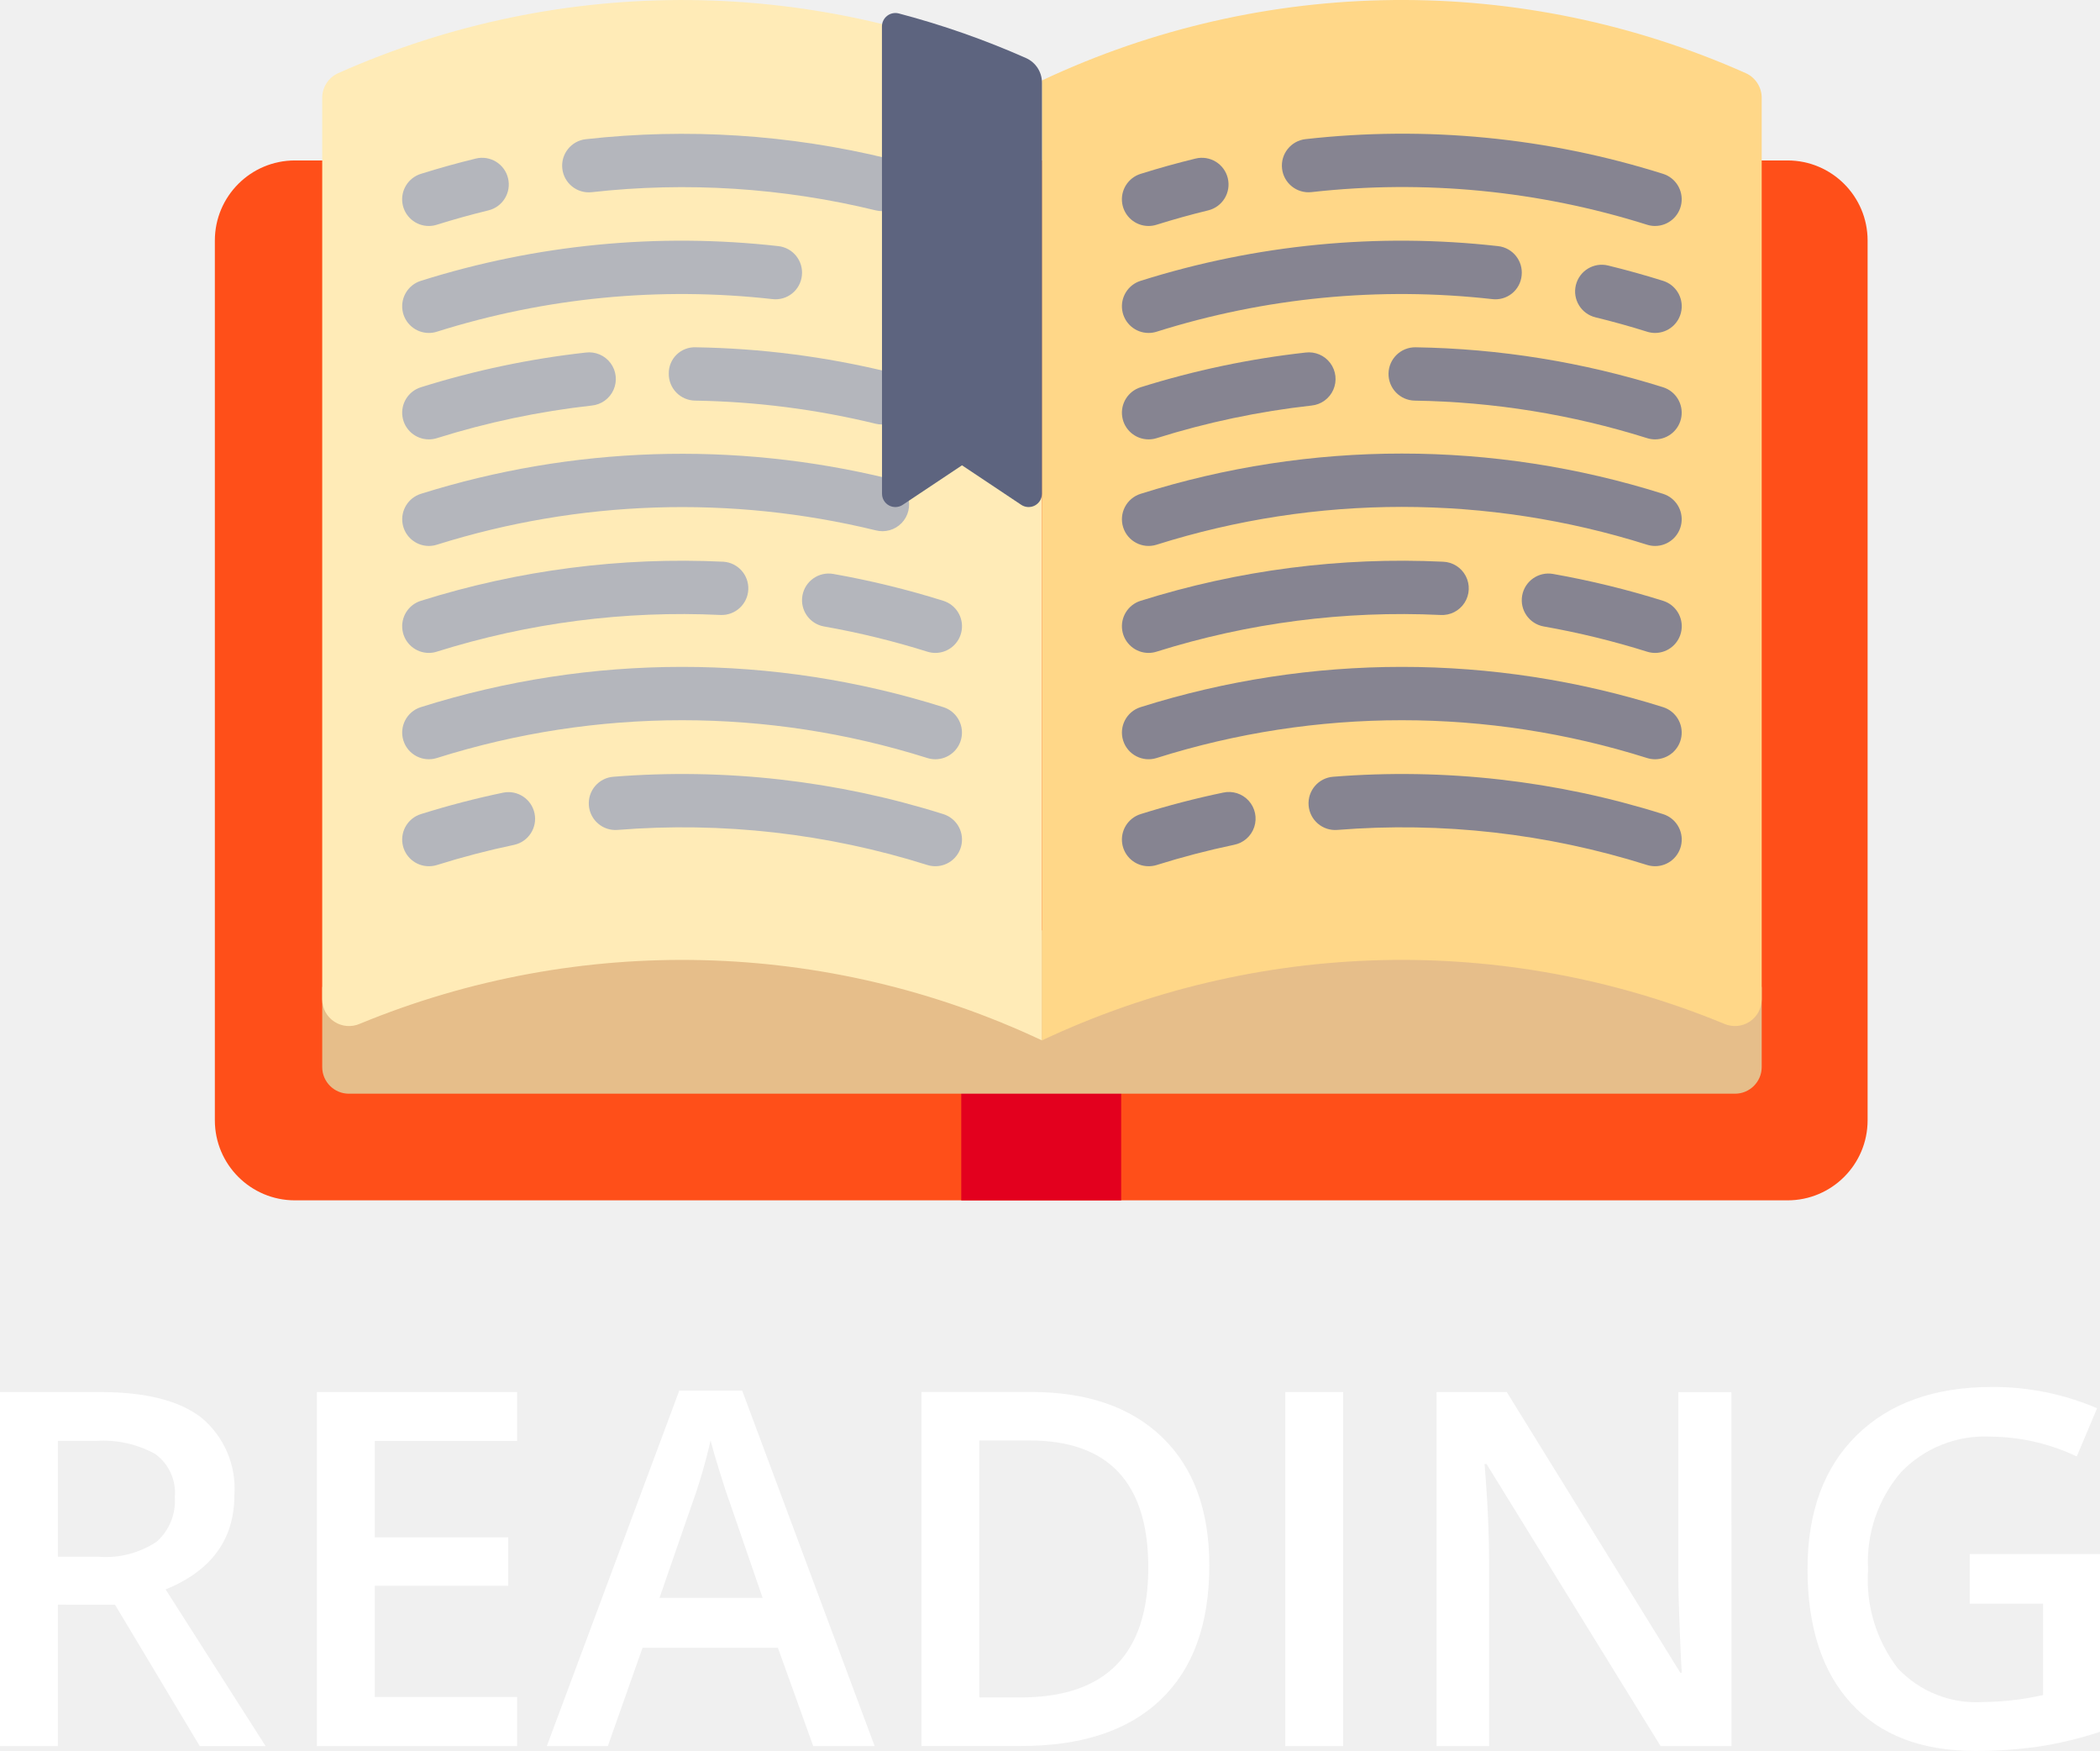
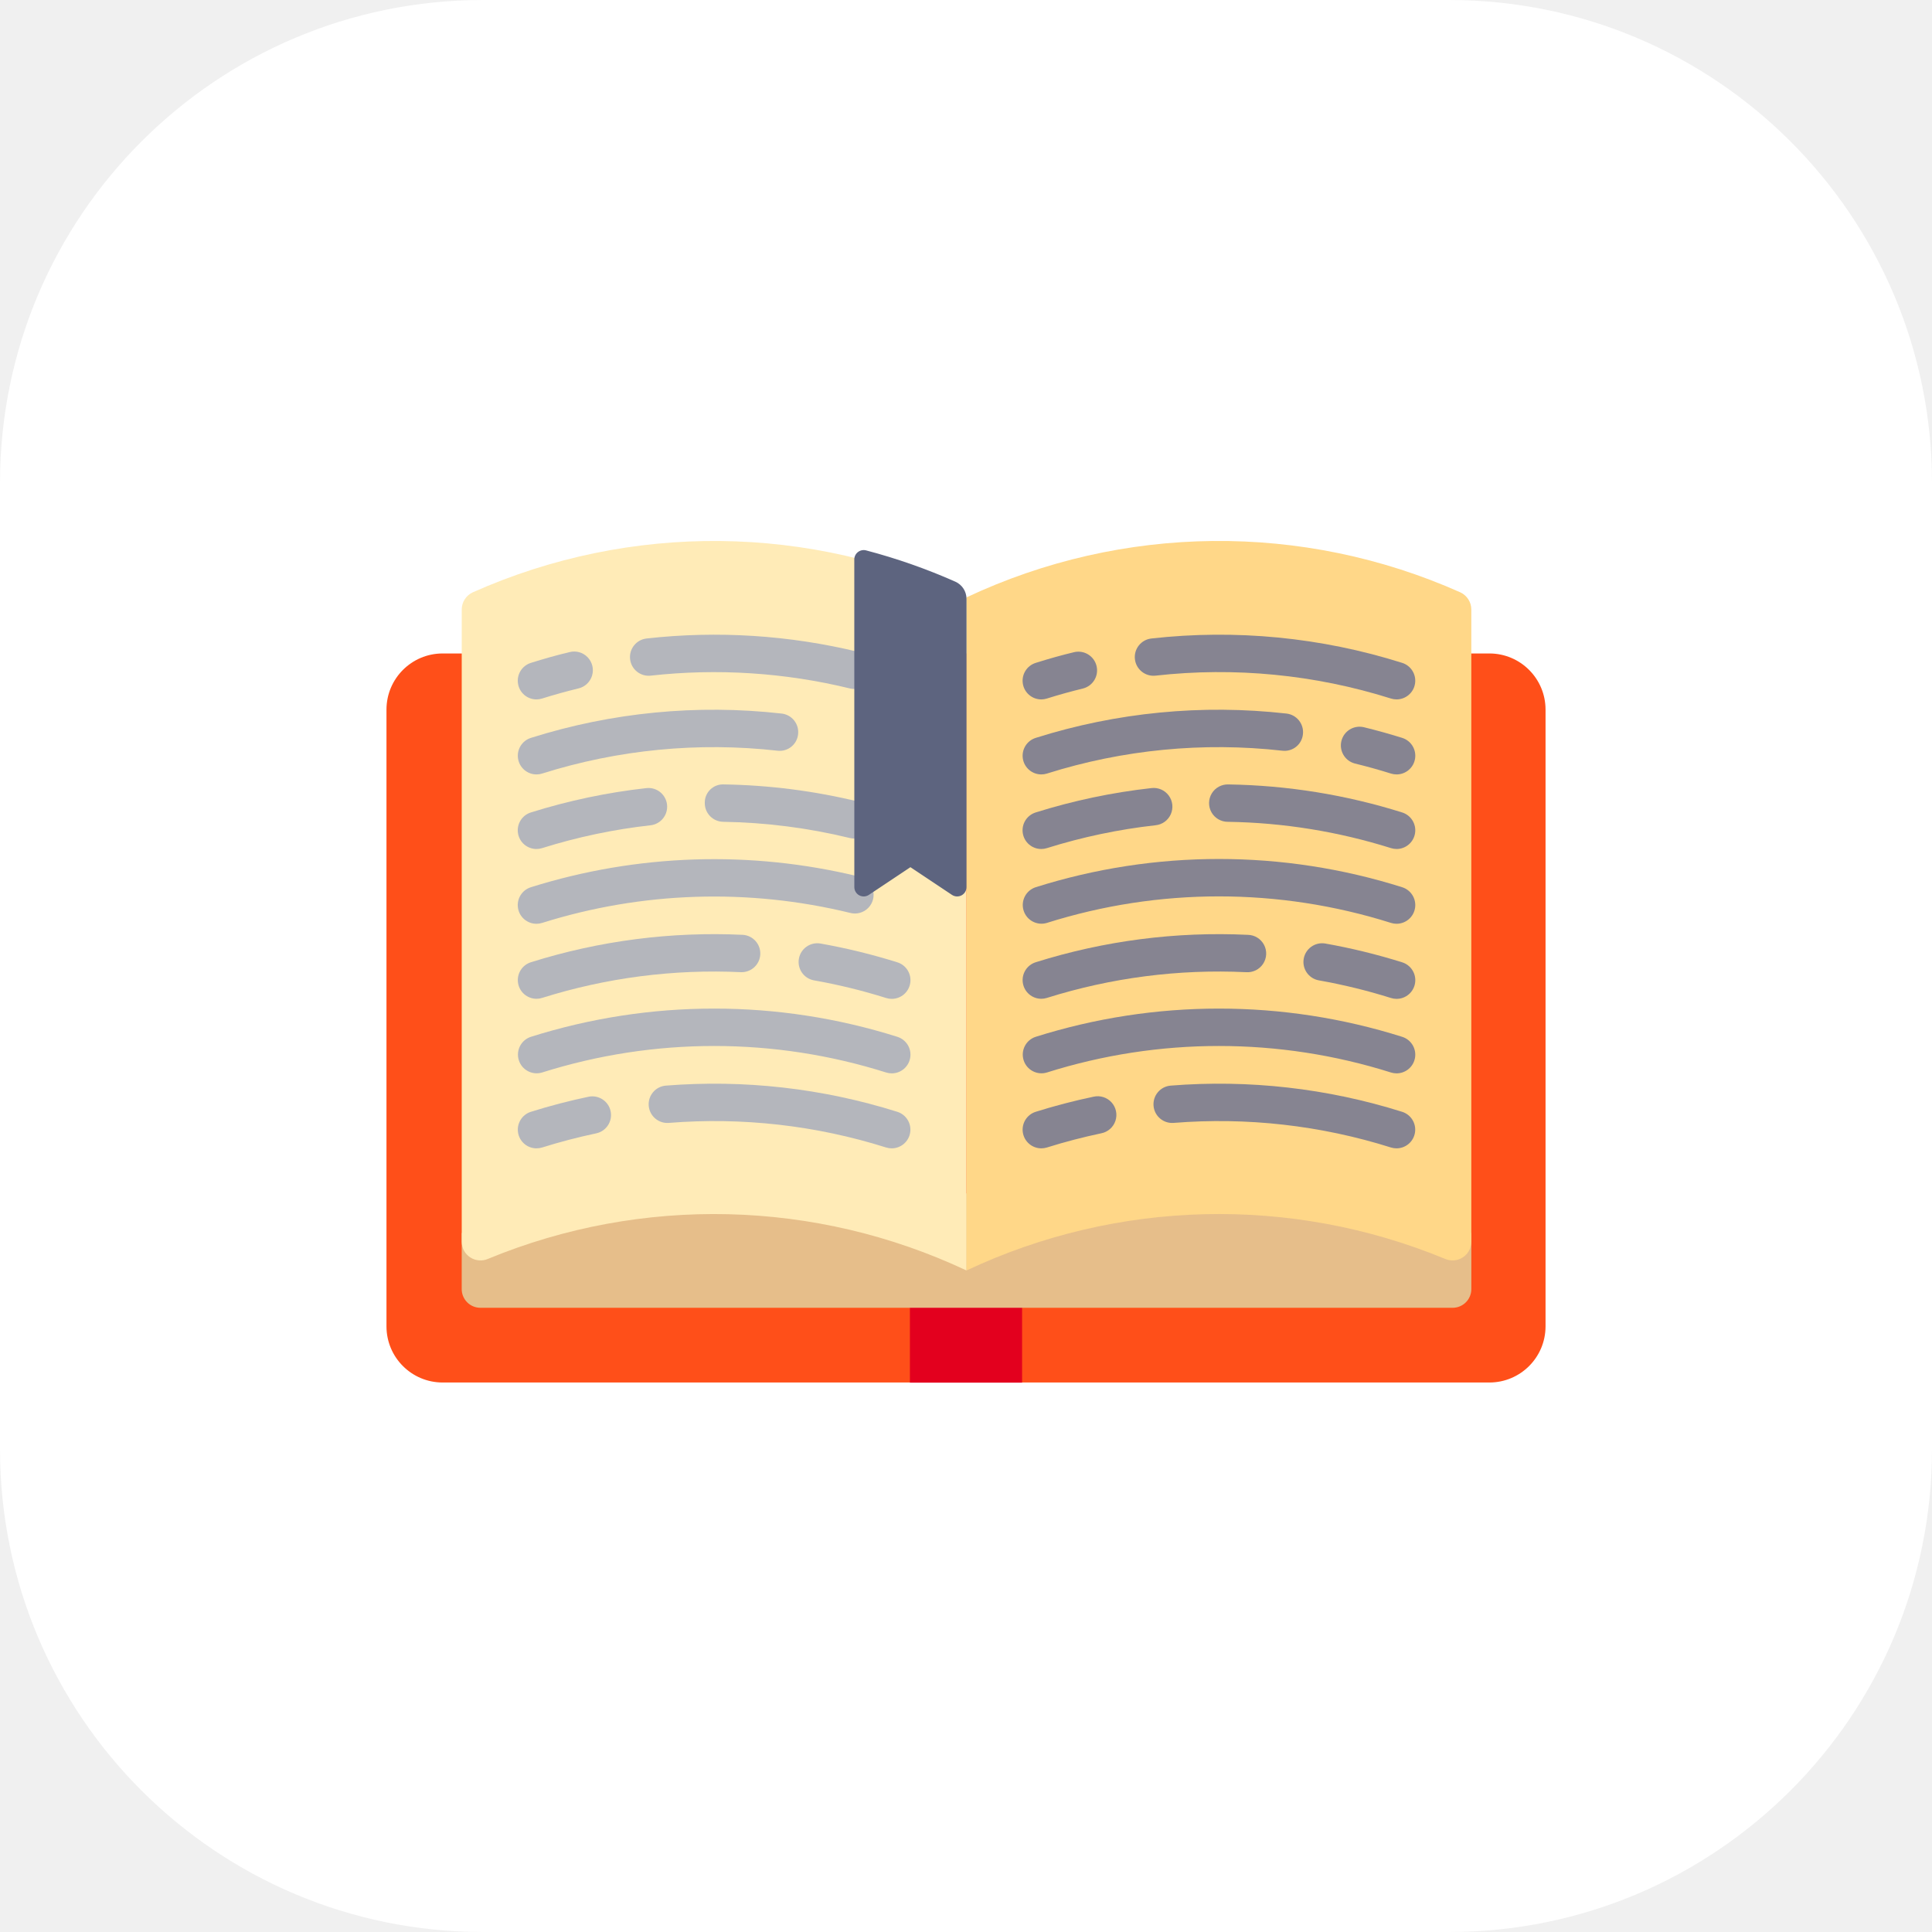
- <svg xmlns="http://www.w3.org/2000/svg" id="likeReading" width="127.061" height="105.914" viewBox="0 0 127.061 105.914">
-   <g id="Group_423" data-name="Group 423" transform="translate(-1264.219 -3127.422)">
-     <g id="Group_422" data-name="Group 422">
-       <g id="Group_370" data-name="Group 370">
-         <path id="Path_1464" data-name="Path 1464" d="M1372.38,3137.128h-90.322a4.844,4.844,0,0,0-4.839,4.839v53.225a4.843,4.843,0,0,0,4.839,4.839h90.322a4.844,4.844,0,0,0,4.839-4.839v-53.225A4.845,4.845,0,0,0,1372.38,3137.128Z" fill="#ff4f19" />
-       </g>
-       <g id="Group_371" data-name="Group 371">
-         <rect id="Rectangle_74" data-name="Rectangle 74" width="9.677" height="8.065" transform="translate(1322.38 3191.967)" fill="#e3001e" />
-       </g>
-       <g id="Group_372" data-name="Group 372">
-         <path id="Path_1465" data-name="Path 1465" d="M1370.811,3187.128v4.839a1.614,1.614,0,0,1-1.613,1.613h-83.871a1.613,1.613,0,0,1-1.612-1.613v-4.839l9.633-4.839,38.71,1.613,32.258-1.613Z" fill="#e6be8a" />
-       </g>
-       <g id="Group_373" data-name="Group 373">
-         <path id="Path_1466" data-name="Path 1466" d="M1285.978,3189.355a51.135,51.135,0,0,1,41.285,1v-58.065a51.14,51.14,0,0,0-42.591-.438,1.634,1.634,0,0,0-.957,1.49v54.539A1.619,1.619,0,0,0,1285.978,3189.355Z" fill="#ffebb7" />
-       </g>
-       <g id="Group_374" data-name="Group 374">
-         <path id="Path_1467" data-name="Path 1467" d="M1327.263,3190.354a51.136,51.136,0,0,1,41.285-1,1.619,1.619,0,0,0,2.263-1.475v-54.539a1.634,1.634,0,0,0-.957-1.49,51.14,51.14,0,0,0-42.591.438Z" fill="#ffd788" />
-       </g>
-       <g id="Group_376" data-name="Group 376">
-         <g id="Group_375" data-name="Group 375">
-           <path id="Path_1468" data-name="Path 1468" d="M1333.715,3179.82a1.613,1.613,0,0,1-.484-3.152c1.632-.513,3.311-.951,4.991-1.3a1.613,1.613,0,1,1,.662,3.157c-1.578.331-3.155.743-4.686,1.224A1.635,1.635,0,0,1,1333.715,3179.82Z" fill="#868491" />
+ <svg xmlns="http://www.w3.org/2000/svg" id="likeReading" width="100" height="100" viewBox="0 0 100 100">
+   <g id="Group_464" data-name="Group 464" transform="translate(-1096 -2812)">
+     <g id="Group_462" data-name="Group 462" transform="translate(970 -3529)">
+       <rect id="Rectangle_75" data-name="Rectangle 75" width="100" height="100" rx="25" transform="translate(126 6341)" fill="#fff" />
+     </g>
+     <g id="Group_463" data-name="Group 463" transform="translate(-161.219 -287.422)">
+       <g id="Group_422" data-name="Group 422" transform="translate(1277.219 3127.422)">
+         <g id="Group_370" data-name="Group 370" transform="translate(0 5.823)">
+           <path id="Path_1464" data-name="Path 1464" d="M1334.316,3137.128h-54.193a2.907,2.907,0,0,0-2.9,2.9v31.935a2.906,2.906,0,0,0,2.9,2.9h54.193a2.907,2.907,0,0,0,2.9-2.9v-31.935A2.907,2.907,0,0,0,1334.316,3137.128Z" transform="translate(-1277.219 -3137.128)" fill="#ff4f19" />
        </g>
-       </g>
-       <g id="Group_378" data-name="Group 378">
-         <g id="Group_377" data-name="Group 377">
-           <path id="Path_1469" data-name="Path 1469" d="M1364.36,3179.82a1.642,1.642,0,0,1-.484-.074,49.213,49.213,0,0,0-18.743-2.122,1.613,1.613,0,0,1-.256-3.216,52.546,52.546,0,0,1,19.966,2.26,1.613,1.613,0,0,1-.483,3.152Z" fill="#868491" />
+         <g id="Group_371" data-name="Group 371" transform="translate(27.097 38.727)">
+           <rect id="Rectangle_74" data-name="Rectangle 74" width="5.806" height="4.839" fill="#e3001e" />
        </g>
-       </g>
-       <g id="Group_380" data-name="Group 380">
-         <g id="Group_379" data-name="Group 379">
-           <path id="Path_1470" data-name="Path 1470" d="M1364.36,3173.35a1.636,1.636,0,0,1-.484-.075,49.292,49.292,0,0,0-29.678,0,1.613,1.613,0,0,1-.967-3.078,52.511,52.511,0,0,1,31.612,0,1.614,1.614,0,0,1-.483,3.153Z" fill="#868491" />
+         <g id="Group_372" data-name="Group 372" transform="translate(3.898 32.92)">
+           <path id="Path_1465" data-name="Path 1465" d="M1335.973,3185.192v2.9a.968.968,0,0,1-.968.968h-50.323a.968.968,0,0,1-.967-.968v-2.9l5.78-2.9,23.226.968,19.355-.968Z" transform="translate(-1283.715 -3182.289)" fill="#e6be8a" />
        </g>
-       </g>
-       <g id="Group_382" data-name="Group 382">
-         <g id="Group_381" data-name="Group 381">
-           <path id="Path_1471" data-name="Path 1471" d="M1333.715,3166.917a1.613,1.613,0,0,1-.484-3.152,52.658,52.658,0,0,1,18.3-2.365,1.613,1.613,0,1,1-.155,3.222,49.433,49.433,0,0,0-17.181,2.22A1.6,1.6,0,0,1,1333.715,3166.917Z" fill="#868491" />
+         <g id="Group_373" data-name="Group 373" transform="translate(3.898)">
+           <path id="Path_1466" data-name="Path 1466" d="M1285.073,3164.582a30.68,30.68,0,0,1,24.771.6v-34.839a30.684,30.684,0,0,0-25.554-.263.98.98,0,0,0-.574.894V3163.7A.971.971,0,0,0,1285.073,3164.582Z" transform="translate(-1283.715 -3127.422)" fill="#ffebb7" />
        </g>
-       </g>
-       <g id="Group_384" data-name="Group 384">
-         <g id="Group_383" data-name="Group 383">
-           <path id="Path_1472" data-name="Path 1472" d="M1364.36,3166.917a1.6,1.6,0,0,1-.484-.075,49.64,49.64,0,0,0-6.25-1.525,1.613,1.613,0,0,1,.561-3.177,53.1,53.1,0,0,1,6.657,1.625,1.613,1.613,0,0,1-.484,3.152Z" fill="#868491" />
+         <g id="Group_374" data-name="Group 374" transform="translate(30.026)">
+           <path id="Path_1467" data-name="Path 1467" d="M1327.263,3165.181a30.681,30.681,0,0,1,24.771-.6.971.971,0,0,0,1.358-.885v-32.723a.98.98,0,0,0-.574-.894,30.684,30.684,0,0,0-25.555.263Z" transform="translate(-1327.263 -3127.422)" fill="#ffd788" />
        </g>
-       </g>
-       <g id="Group_386" data-name="Group 386">
-         <g id="Group_385" data-name="Group 385">
-           <path id="Path_1473" data-name="Path 1473" d="M1364.36,3160.447a1.636,1.636,0,0,1-.484-.075,49.273,49.273,0,0,0-29.678,0,1.613,1.613,0,0,1-.967-3.078,52.5,52.5,0,0,1,31.612,0,1.614,1.614,0,0,1-.483,3.153Z" fill="#868491" />
+         <g id="Group_376" data-name="Group 376" transform="translate(32.93 28.745)">
+           <g id="Group_375" data-name="Group 375">
+             <path id="Path_1468" data-name="Path 1468" d="M1333.07,3178.024a.968.968,0,0,1-.291-1.891c.979-.308,1.987-.571,2.995-.782a.968.968,0,1,1,.4,1.894c-.947.2-1.893.446-2.812.735A.985.985,0,0,1,1333.07,3178.024Z" transform="translate(-1332.102 -3175.331)" fill="#868491" />
+           </g>
        </g>
-       </g>
-       <g id="Group_388" data-name="Group 388">
-         <g id="Group_387" data-name="Group 387">
-           <path id="Path_1474" data-name="Path 1474" d="M1333.715,3154a1.613,1.613,0,0,1-.484-3.152,52.839,52.839,0,0,1,9.984-2.1,1.613,1.613,0,1,1,.356,3.206,49.647,49.647,0,0,0-9.373,1.973A1.6,1.6,0,0,1,1333.715,3154Z" fill="#868491" />
+         <g id="Group_378" data-name="Group 378" transform="translate(39.704 28.092)">
+           <g id="Group_377" data-name="Group 377">
+             <path id="Path_1469" data-name="Path 1469" d="M1355.973,3177.589a.989.989,0,0,1-.29-.044,29.528,29.528,0,0,0-11.246-1.273.968.968,0,0,1-.154-1.93,31.531,31.531,0,0,1,11.98,1.356.968.968,0,0,1-.29,1.891Z" transform="translate(-1343.392 -3174.243)" fill="#868491" />
+           </g>
        </g>
-       </g>
-       <g id="Group_390" data-name="Group 390">
-         <g id="Group_389" data-name="Group 389">
-           <path id="Path_1475" data-name="Path 1475" d="M1364.36,3154a1.605,1.605,0,0,1-.484-.075,49.417,49.417,0,0,0-14.056-2.269,1.613,1.613,0,1,1,.05-3.226,52.711,52.711,0,0,1,14.973,2.417,1.614,1.614,0,0,1-.483,3.153Z" fill="#868491" />
+         <g id="Group_380" data-name="Group 380" transform="translate(32.93 24.204)">
+           <g id="Group_379" data-name="Group 379">
+             <path id="Path_1470" data-name="Path 1470" d="M1351.457,3171.115a.989.989,0,0,1-.29-.045,29.571,29.571,0,0,0-17.807,0,.968.968,0,0,1-.58-1.847,31.507,31.507,0,0,1,18.967,0,.968.968,0,0,1-.29,1.892Z" transform="translate(-1332.102 -3167.762)" fill="#868491" />
+           </g>
        </g>
-       </g>
-       <g id="Group_392" data-name="Group 392">
-         <g id="Group_391" data-name="Group 391">
-           <path id="Path_1476" data-name="Path 1476" d="M1333.715,3147.562a1.613,1.613,0,0,1-.484-3.152,52.368,52.368,0,0,1,21.629-2.1,1.613,1.613,0,0,1,1.426,1.78,1.592,1.592,0,0,1-1.782,1.425,49.244,49.244,0,0,0-20.306,1.973A1.6,1.6,0,0,1,1333.715,3147.562Z" fill="#868491" />
+         <g id="Group_382" data-name="Group 382" transform="translate(32.93 20.351)">
+           <g id="Group_381" data-name="Group 381">
+             <path id="Path_1471" data-name="Path 1471" d="M1333.07,3164.687a.968.968,0,0,1-.291-1.891,31.6,31.6,0,0,1,10.982-1.419.968.968,0,1,1-.093,1.933,29.662,29.662,0,0,0-10.309,1.332A.955.955,0,0,1,1333.07,3164.687Z" transform="translate(-1332.102 -3161.341)" fill="#868491" />
+           </g>
        </g>
-       </g>
-       <g id="Group_394" data-name="Group 394">
-         <g id="Group_393" data-name="Group 393">
-           <path id="Path_1477" data-name="Path 1477" d="M1364.36,3147.562a1.6,1.6,0,0,1-.484-.075c-1.024-.322-2.074-.614-3.125-.87a1.613,1.613,0,0,1,.766-3.134c1.117.272,2.235.584,3.326.927a1.613,1.613,0,0,1-.483,3.152Z" fill="#868491" />
+         <g id="Group_384" data-name="Group 384" transform="translate(47.445 20.816)">
+           <g id="Group_383" data-name="Group 383">
+             <path id="Path_1472" data-name="Path 1472" d="M1361.134,3165a.972.972,0,0,1-.29-.045,29.763,29.763,0,0,0-3.75-.916.968.968,0,0,1,.337-1.906,31.884,31.884,0,0,1,3.994.975.968.968,0,0,1-.29,1.892Z" transform="translate(-1356.294 -3162.115)" fill="#868491" />
+           </g>
        </g>
-       </g>
-       <g id="Group_396" data-name="Group 396">
-         <g id="Group_395" data-name="Group 395">
-           <path id="Path_1478" data-name="Path 1478" d="M1333.715,3141.092a1.613,1.613,0,0,1-.482-3.153c1.108-.348,2.227-.659,3.325-.926a1.613,1.613,0,0,1,.762,3.135c-1.03.25-2.081.542-3.124.869A1.62,1.62,0,0,1,1333.715,3141.092Z" fill="#868491" />
+         <g id="Group_386" data-name="Group 386" transform="translate(32.93 16.461)">
+           <g id="Group_385" data-name="Group 385">
+             <path id="Path_1473" data-name="Path 1473" d="M1351.457,3158.211a.981.981,0,0,1-.29-.045,29.563,29.563,0,0,0-17.807,0,.968.968,0,0,1-.58-1.847,31.5,31.5,0,0,1,18.967,0,.968.968,0,0,1-.29,1.892Z" transform="translate(-1332.102 -3154.858)" fill="#868491" />
+           </g>
        </g>
-       </g>
-       <g id="Group_398" data-name="Group 398">
-         <g id="Group_397" data-name="Group 397">
-           <path id="Path_1479" data-name="Path 1479" d="M1364.36,3141.092a1.644,1.644,0,0,1-.484-.075,49.244,49.244,0,0,0-20.306-1.974,1.612,1.612,0,1,1-.356-3.205,52.411,52.411,0,0,1,21.629,2.1,1.614,1.614,0,0,1-.483,3.153Z" fill="#868491" />
+         <g id="Group_388" data-name="Group 388" transform="translate(32.93 12.784)">
+           <g id="Group_387" data-name="Group 387">
+             <path id="Path_1474" data-name="Path 1474" d="M1333.07,3151.889a.968.968,0,0,1-.291-1.892,31.72,31.72,0,0,1,5.99-1.261.968.968,0,1,1,.214,1.924,29.794,29.794,0,0,0-5.624,1.184A.955.955,0,0,1,1333.07,3151.889Z" transform="translate(-1332.102 -3148.729)" fill="#868491" />
+           </g>
        </g>
-       </g>
-       <g id="Group_400" data-name="Group 400">
-         <g id="Group_399" data-name="Group 399">
-           <path id="Path_1480" data-name="Path 1480" d="M1290.166,3179.82a1.613,1.613,0,0,1-.483-3.152c1.631-.513,3.31-.951,4.991-1.3a1.613,1.613,0,0,1,.662,3.157c-1.579.331-3.155.743-4.686,1.224A1.642,1.642,0,0,1,1290.166,3179.82Z" fill="#b4b6bc" />
+         <g id="Group_390" data-name="Group 390" transform="translate(42.608 12.6)">
+           <g id="Group_389" data-name="Group 389">
+             <path id="Path_1475" data-name="Path 1475" d="M1357.909,3151.766a.966.966,0,0,1-.29-.045,29.652,29.652,0,0,0-8.434-1.361.968.968,0,1,1,.03-1.935,31.633,31.633,0,0,1,8.984,1.45.968.968,0,0,1-.29,1.892Z" transform="translate(-1348.232 -3148.423)" fill="#868491" />
+           </g>
        </g>
-       </g>
-       <g id="Group_402" data-name="Group 402">
-         <g id="Group_401" data-name="Group 401">
-           <path id="Path_1481" data-name="Path 1481" d="M1320.811,3179.82a1.631,1.631,0,0,1-.483-.074,49.217,49.217,0,0,0-18.744-2.122,1.613,1.613,0,1,1-.255-3.216,52.553,52.553,0,0,1,19.966,2.26,1.613,1.613,0,0,1-.484,3.152Z" fill="#b4b6bc" />
+         <g id="Group_392" data-name="Group 392" transform="translate(32.93 8.735)">
+           <g id="Group_391" data-name="Group 391">
+             <path id="Path_1476" data-name="Path 1476" d="M1333.07,3145.33a.968.968,0,0,1-.291-1.891,31.422,31.422,0,0,1,12.978-1.26.968.968,0,0,1,.855,1.068.956.956,0,0,1-1.069.855,29.542,29.542,0,0,0-12.184,1.184A.955.955,0,0,1,1333.07,3145.33Z" transform="translate(-1332.102 -3141.981)" fill="#868491" />
+           </g>
        </g>
-       </g>
-       <g id="Group_404" data-name="Group 404">
-         <g id="Group_403" data-name="Group 403">
-           <path id="Path_1482" data-name="Path 1482" d="M1320.811,3173.35a1.625,1.625,0,0,1-.483-.075,49.292,49.292,0,0,0-29.678,0,1.613,1.613,0,0,1-.967-3.078,52.511,52.511,0,0,1,31.612,0,1.614,1.614,0,0,1-.484,3.153Z" fill="#b4b6bc" />
+         <g id="Group_394" data-name="Group 394" transform="translate(49.381 9.609)">
+           <g id="Group_393" data-name="Group 393">
+             <path id="Path_1477" data-name="Path 1477" d="M1362.424,3145.912a.957.957,0,0,1-.29-.045c-.615-.193-1.245-.368-1.875-.522a.968.968,0,0,1,.46-1.88c.67.163,1.341.35,2,.556a.968.968,0,0,1-.29,1.891Z" transform="translate(-1359.521 -3143.437)" fill="#868491" />
+           </g>
        </g>
-       </g>
-       <g id="Group_406" data-name="Group 406">
-         <g id="Group_405" data-name="Group 405">
-           <path id="Path_1483" data-name="Path 1483" d="M1290.166,3166.917a1.613,1.613,0,0,1-.483-3.152,52.668,52.668,0,0,1,18.3-2.365,1.613,1.613,0,0,1-.154,3.222,49.432,49.432,0,0,0-17.182,2.22A1.594,1.594,0,0,1,1290.166,3166.917Z" fill="#b4b6bc" />
+         <g id="Group_396" data-name="Group 396" transform="translate(32.93 5.727)">
+           <g id="Group_395" data-name="Group 395">
+             <path id="Path_1478" data-name="Path 1478" d="M1333.07,3139.442a.968.968,0,0,1-.289-1.892c.665-.209,1.336-.4,1.995-.556a.968.968,0,0,1,.457,1.881c-.618.15-1.249.325-1.874.521A.967.967,0,0,1,1333.07,3139.442Z" transform="translate(-1332.102 -3136.967)" fill="#868491" />
+           </g>
        </g>
-       </g>
-       <g id="Group_408" data-name="Group 408">
-         <g id="Group_407" data-name="Group 407">
-           <path id="Path_1484" data-name="Path 1484" d="M1320.811,3166.917a1.593,1.593,0,0,1-.483-.075,49.64,49.64,0,0,0-6.25-1.525,1.613,1.613,0,0,1,.561-3.177,53.049,53.049,0,0,1,6.656,1.625,1.613,1.613,0,0,1-.484,3.152Z" fill="#b4b6bc" />
+         <g id="Group_398" data-name="Group 398" transform="translate(38.736 4.853)">
+           <g id="Group_397" data-name="Group 397">
+             <path id="Path_1479" data-name="Path 1479" d="M1355.328,3138.859a.988.988,0,0,1-.29-.045,29.543,29.543,0,0,0-12.184-1.185.967.967,0,1,1-.214-1.923,31.45,31.45,0,0,1,12.977,1.261.968.968,0,0,1-.29,1.892Z" transform="translate(-1341.779 -3135.511)" fill="#868491" />
+           </g>
        </g>
-       </g>
-       <g id="Group_410" data-name="Group 410">
-         <g id="Group_409" data-name="Group 409">
-           <path id="Path_1485" data-name="Path 1485" d="M1290.166,3160.447a1.614,1.614,0,0,1-.483-3.153,52.766,52.766,0,0,1,28.284-.926,1.613,1.613,0,1,1-.763,3.134,49.505,49.505,0,0,0-26.554.87A1.636,1.636,0,0,1,1290.166,3160.447Z" fill="#b4b6bc" />
+         <g id="Group_400" data-name="Group 400" transform="translate(6.8 28.745)">
+           <g id="Group_399" data-name="Group 399">
+             <path id="Path_1480" data-name="Path 1480" d="M1289.521,3178.024a.968.968,0,0,1-.29-1.891c.979-.308,1.986-.571,2.995-.782a.968.968,0,0,1,.4,1.894c-.948.2-1.893.446-2.812.735A.989.989,0,0,1,1289.521,3178.024Z" transform="translate(-1288.553 -3175.331)" fill="#b4b6bc" />
+           </g>
        </g>
-       </g>
-       <g id="Group_412" data-name="Group 412">
-         <g id="Group_411" data-name="Group 411">
-           <path id="Path_1486" data-name="Path 1486" d="M1290.166,3154a1.613,1.613,0,0,1-.483-3.152,52.807,52.807,0,0,1,9.984-2.1,1.613,1.613,0,1,1,.356,3.206,49.614,49.614,0,0,0-9.373,1.973A1.605,1.605,0,0,1,1290.166,3154Z" fill="#b4b6bc" />
+         <g id="Group_402" data-name="Group 402" transform="translate(13.574 28.092)">
+           <g id="Group_401" data-name="Group 401">
+             <path id="Path_1481" data-name="Path 1481" d="M1312.424,3177.589a.981.981,0,0,1-.29-.044,29.53,29.53,0,0,0-11.246-1.273.968.968,0,1,1-.153-1.93,31.536,31.536,0,0,1,11.98,1.356.968.968,0,0,1-.29,1.891Z" transform="translate(-1299.843 -3174.243)" fill="#b4b6bc" />
+           </g>
        </g>
-       </g>
-       <g id="Group_414" data-name="Group 414">
-         <g id="Group_413" data-name="Group 413">
-           <path id="Path_1487" data-name="Path 1487" d="M1317.587,3153.1a1.667,1.667,0,0,1-.382-.045,49.579,49.579,0,0,0-10.933-1.4,1.612,1.612,0,0,1-1.588-1.638,1.567,1.567,0,0,1,1.638-1.587,52.8,52.8,0,0,1,11.645,1.491,1.613,1.613,0,0,1-.38,3.18Z" fill="#b4b6bc" />
+         <g id="Group_404" data-name="Group 404" transform="translate(6.801 24.204)">
+           <g id="Group_403" data-name="Group 403">
+             <path id="Path_1482" data-name="Path 1482" d="M1307.908,3171.115a.983.983,0,0,1-.29-.045,29.571,29.571,0,0,0-17.807,0,.968.968,0,0,1-.58-1.847,31.506,31.506,0,0,1,18.967,0,.968.968,0,0,1-.29,1.892Z" transform="translate(-1288.553 -3167.762)" fill="#b4b6bc" />
+           </g>
        </g>
-       </g>
-       <g id="Group_416" data-name="Group 416">
-         <g id="Group_415" data-name="Group 415">
-           <path id="Path_1488" data-name="Path 1488" d="M1290.166,3147.562a1.613,1.613,0,0,1-.483-3.152,52.371,52.371,0,0,1,21.629-2.1,1.612,1.612,0,0,1,1.425,1.78,1.6,1.6,0,0,1-1.781,1.425,49.25,49.25,0,0,0-20.307,1.973A1.594,1.594,0,0,1,1290.166,3147.562Z" fill="#b4b6bc" />
+         <g id="Group_406" data-name="Group 406" transform="translate(6.8 20.351)">
+           <g id="Group_405" data-name="Group 405">
+             <path id="Path_1483" data-name="Path 1483" d="M1289.521,3164.687a.968.968,0,0,1-.29-1.891,31.6,31.6,0,0,1,10.981-1.419.968.968,0,0,1-.092,1.933,29.663,29.663,0,0,0-10.309,1.332A.952.952,0,0,1,1289.521,3164.687Z" transform="translate(-1288.553 -3161.341)" fill="#b4b6bc" />
+           </g>
        </g>
-       </g>
-       <g id="Group_418" data-name="Group 418">
-         <g id="Group_417" data-name="Group 417">
-           <path id="Path_1489" data-name="Path 1489" d="M1290.166,3141.092a1.613,1.613,0,0,1-.482-3.153c1.109-.348,2.227-.659,3.325-.926a1.613,1.613,0,1,1,.762,3.135c-1.03.25-2.08.542-3.123.869A1.63,1.63,0,0,1,1290.166,3141.092Z" fill="#b4b6bc" />
+         <g id="Group_408" data-name="Group 408" transform="translate(21.316 20.816)">
+           <g id="Group_407" data-name="Group 407">
+             <path id="Path_1484" data-name="Path 1484" d="M1317.585,3165a.966.966,0,0,1-.29-.045,29.753,29.753,0,0,0-3.75-.916.968.968,0,0,1,.337-1.906,31.852,31.852,0,0,1,3.994.975.968.968,0,0,1-.291,1.892Z" transform="translate(-1312.746 -3162.115)" fill="#b4b6bc" />
+           </g>
        </g>
-       </g>
-       <g id="Group_420" data-name="Group 420">
-         <g id="Group_419" data-name="Group 419">
-           <path id="Path_1490" data-name="Path 1490" d="M1317.587,3140.192a1.614,1.614,0,0,1-.382-.045,49.422,49.422,0,0,0-17.183-1.1,1.612,1.612,0,1,1-.356-3.205,52.567,52.567,0,0,1,18.3,1.174,1.613,1.613,0,0,1-.38,3.18Z" fill="#b4b6bc" />
+         <g id="Group_410" data-name="Group 410" transform="translate(6.8 16.469)">
+           <g id="Group_409" data-name="Group 409">
+             <path id="Path_1485" data-name="Path 1485" d="M1289.521,3158.217a.968.968,0,0,1-.29-1.892,31.661,31.661,0,0,1,16.97-.555.968.968,0,1,1-.458,1.88,29.7,29.7,0,0,0-15.932.522A.982.982,0,0,1,1289.521,3158.217Z" transform="translate(-1288.553 -3154.871)" fill="#b4b6bc" />
+           </g>
        </g>
-       </g>
-       <g id="Group_421" data-name="Group 421">
-         <path id="Path_1491" data-name="Path 1491" d="M1317.586,3157.288a.806.806,0,0,0,1.253.671l3.585-2.39,3.585,2.39a.807.807,0,0,0,1.254-.671v-24.865a1.625,1.625,0,0,0-.954-1.484,50.979,50.979,0,0,0-7.714-2.705.814.814,0,0,0-1.014.789Z" fill="#5d647f" />
+         <g id="Group_412" data-name="Group 412" transform="translate(6.8 12.784)">
+           <g id="Group_411" data-name="Group 411">
+             <path id="Path_1486" data-name="Path 1486" d="M1289.521,3151.889a.968.968,0,0,1-.29-1.892,31.7,31.7,0,0,1,5.99-1.261.968.968,0,0,1,.214,1.924,29.776,29.776,0,0,0-5.624,1.184A.96.96,0,0,1,1289.521,3151.889Z" transform="translate(-1288.553 -3148.729)" fill="#b4b6bc" />
+           </g>
+         </g>
+         <g id="Group_414" data-name="Group 414" transform="translate(16.479 12.6)">
+           <g id="Group_413" data-name="Group 413">
+             <path id="Path_1487" data-name="Path 1487" d="M1312.426,3151.227a1,1,0,0,1-.229-.027,29.776,29.776,0,0,0-6.56-.841.967.967,0,0,1-.953-.983.94.94,0,0,1,.983-.952,31.652,31.652,0,0,1,6.987.895.968.968,0,0,1-.228,1.908Z" transform="translate(-1304.684 -3148.423)" fill="#b4b6bc" />
+           </g>
+         </g>
+         <g id="Group_416" data-name="Group 416" transform="translate(6.8 8.735)">
+           <g id="Group_415" data-name="Group 415">
+             <path id="Path_1488" data-name="Path 1488" d="M1289.521,3145.33a.968.968,0,0,1-.29-1.891,31.423,31.423,0,0,1,12.977-1.26.967.967,0,0,1,.855,1.068.957.957,0,0,1-1.069.855,29.547,29.547,0,0,0-12.184,1.184A.952.952,0,0,1,1289.521,3145.33Z" transform="translate(-1288.553 -3141.981)" fill="#b4b6bc" />
+           </g>
+         </g>
+         <g id="Group_418" data-name="Group 418" transform="translate(6.8 5.727)">
+           <g id="Group_417" data-name="Group 417">
+             <path id="Path_1489" data-name="Path 1489" d="M1289.521,3139.442a.968.968,0,0,1-.289-1.892c.665-.209,1.336-.4,1.995-.556a.968.968,0,1,1,.457,1.881c-.618.15-1.248.325-1.874.521A.974.974,0,0,1,1289.521,3139.442Z" transform="translate(-1288.553 -3136.967)" fill="#b4b6bc" />
+           </g>
+         </g>
+         <g id="Group_420" data-name="Group 420" transform="translate(12.607 4.854)">
+           <g id="Group_419" data-name="Group 419">
+             <path id="Path_1490" data-name="Path 1490" d="M1309.844,3138.32a.97.97,0,0,1-.229-.027,29.661,29.661,0,0,0-10.31-.663.967.967,0,1,1-.214-1.923,31.54,31.54,0,0,1,10.981.7.968.968,0,0,1-.228,1.908Z" transform="translate(-1298.23 -3135.513)" fill="#b4b6bc" />
+           </g>
+         </g>
+         <g id="Group_421" data-name="Group 421" transform="translate(24.217 0.471)">
+           <path id="Path_1491" data-name="Path 1491" d="M1317.584,3145.656a.484.484,0,0,0,.752.4l2.151-1.434,2.151,1.434a.484.484,0,0,0,.752-.4v-14.919a.975.975,0,0,0-.572-.89,30.534,30.534,0,0,0-4.628-1.623.488.488,0,0,0-.608.473Z" transform="translate(-1317.581 -3128.208)" fill="#5d647f" />
+         </g>
      </g>
    </g>
  </g>
-   <g id="Group_425" data-name="Group 425" transform="translate(-1263.944 -3127.422)">
-     <g id="Group_424" data-name="Group 424">
-       <path id="Path_1492" data-name="Path 1492" d="M1267.445,3224.488v8.555h-3.5v-21.416h6.05q4.146,0,6.138,1.552a5.576,5.576,0,0,1,1.992,4.688q0,4-4.16,5.7l6.05,9.478h-3.985l-5.127-8.555Zm0-2.9h2.432a5.551,5.551,0,0,0,3.545-.908,3.3,3.3,0,0,0,1.1-2.7,2.9,2.9,0,0,0-1.186-2.607,6.5,6.5,0,0,0-3.574-.791h-2.315Z" fill="#fff" />
-       <path id="Path_1493" data-name="Path 1493" d="M1295.233,3233.043h-12.114v-21.416h12.114v2.959h-8.613v5.83h8.071v2.929h-8.071v6.724h8.613Z" fill="#fff" />
-       <path id="Path_1494" data-name="Path 1494" d="M1313.148,3233.043l-2.138-5.948h-8.189l-2.1,5.948h-3.691l8.013-21.5h3.808l8.013,21.5Zm-3.061-8.965-2.007-5.83q-.22-.587-.608-1.846t-.535-1.846a32.712,32.712,0,0,1-1.157,3.941l-1.933,5.581Z" fill="#fff" />
-       <path id="Path_1495" data-name="Path 1495" d="M1337.113,3222.129q0,5.3-2.944,8.109t-8.482,2.8H1319.7v-21.416h6.621q5.112,0,7.954,2.753T1337.113,3222.129Zm-3.691.118q0-7.69-7.193-7.691H1323.2V3230.1h2.49Q1333.422,3230.1,1333.422,3222.247Z" fill="#fff" />
-       <path id="Path_1496" data-name="Path 1496" d="M1341.713,3233.043v-21.416h3.5v21.416Z" fill="#fff" />
-       <path id="Path_1497" data-name="Path 1497" d="M1368.71,3233.043h-4.292l-10.532-17.066h-.118l.074.952q.2,2.726.2,4.981v11.133h-3.179v-21.416h4.248l10.5,16.977h.088q-.03-.338-.117-2.454t-.088-3.3v-11.22h3.208Z" fill="#fff" />
-       <path id="Path_1498" data-name="Path 1498" d="M1383.124,3221.426h7.881v10.752a22.844,22.844,0,0,1-3.713.894,26.267,26.267,0,0,1-3.846.264q-4.863,0-7.5-2.879t-2.637-8.122q0-5.172,2.974-8.093t8.189-2.923a15.954,15.954,0,0,1,6.357,1.289l-1.231,2.915a12.364,12.364,0,0,0-5.214-1.2,7.022,7.022,0,0,0-5.42,2.153,8.336,8.336,0,0,0-1.992,5.889,8.8,8.8,0,0,0,1.794,5.97,6.51,6.51,0,0,0,5.164,2.043,16.97,16.97,0,0,0,3.632-.425v-5.523h-4.438Z" fill="#fff" />
-     </g>
-   </g>
</svg>
